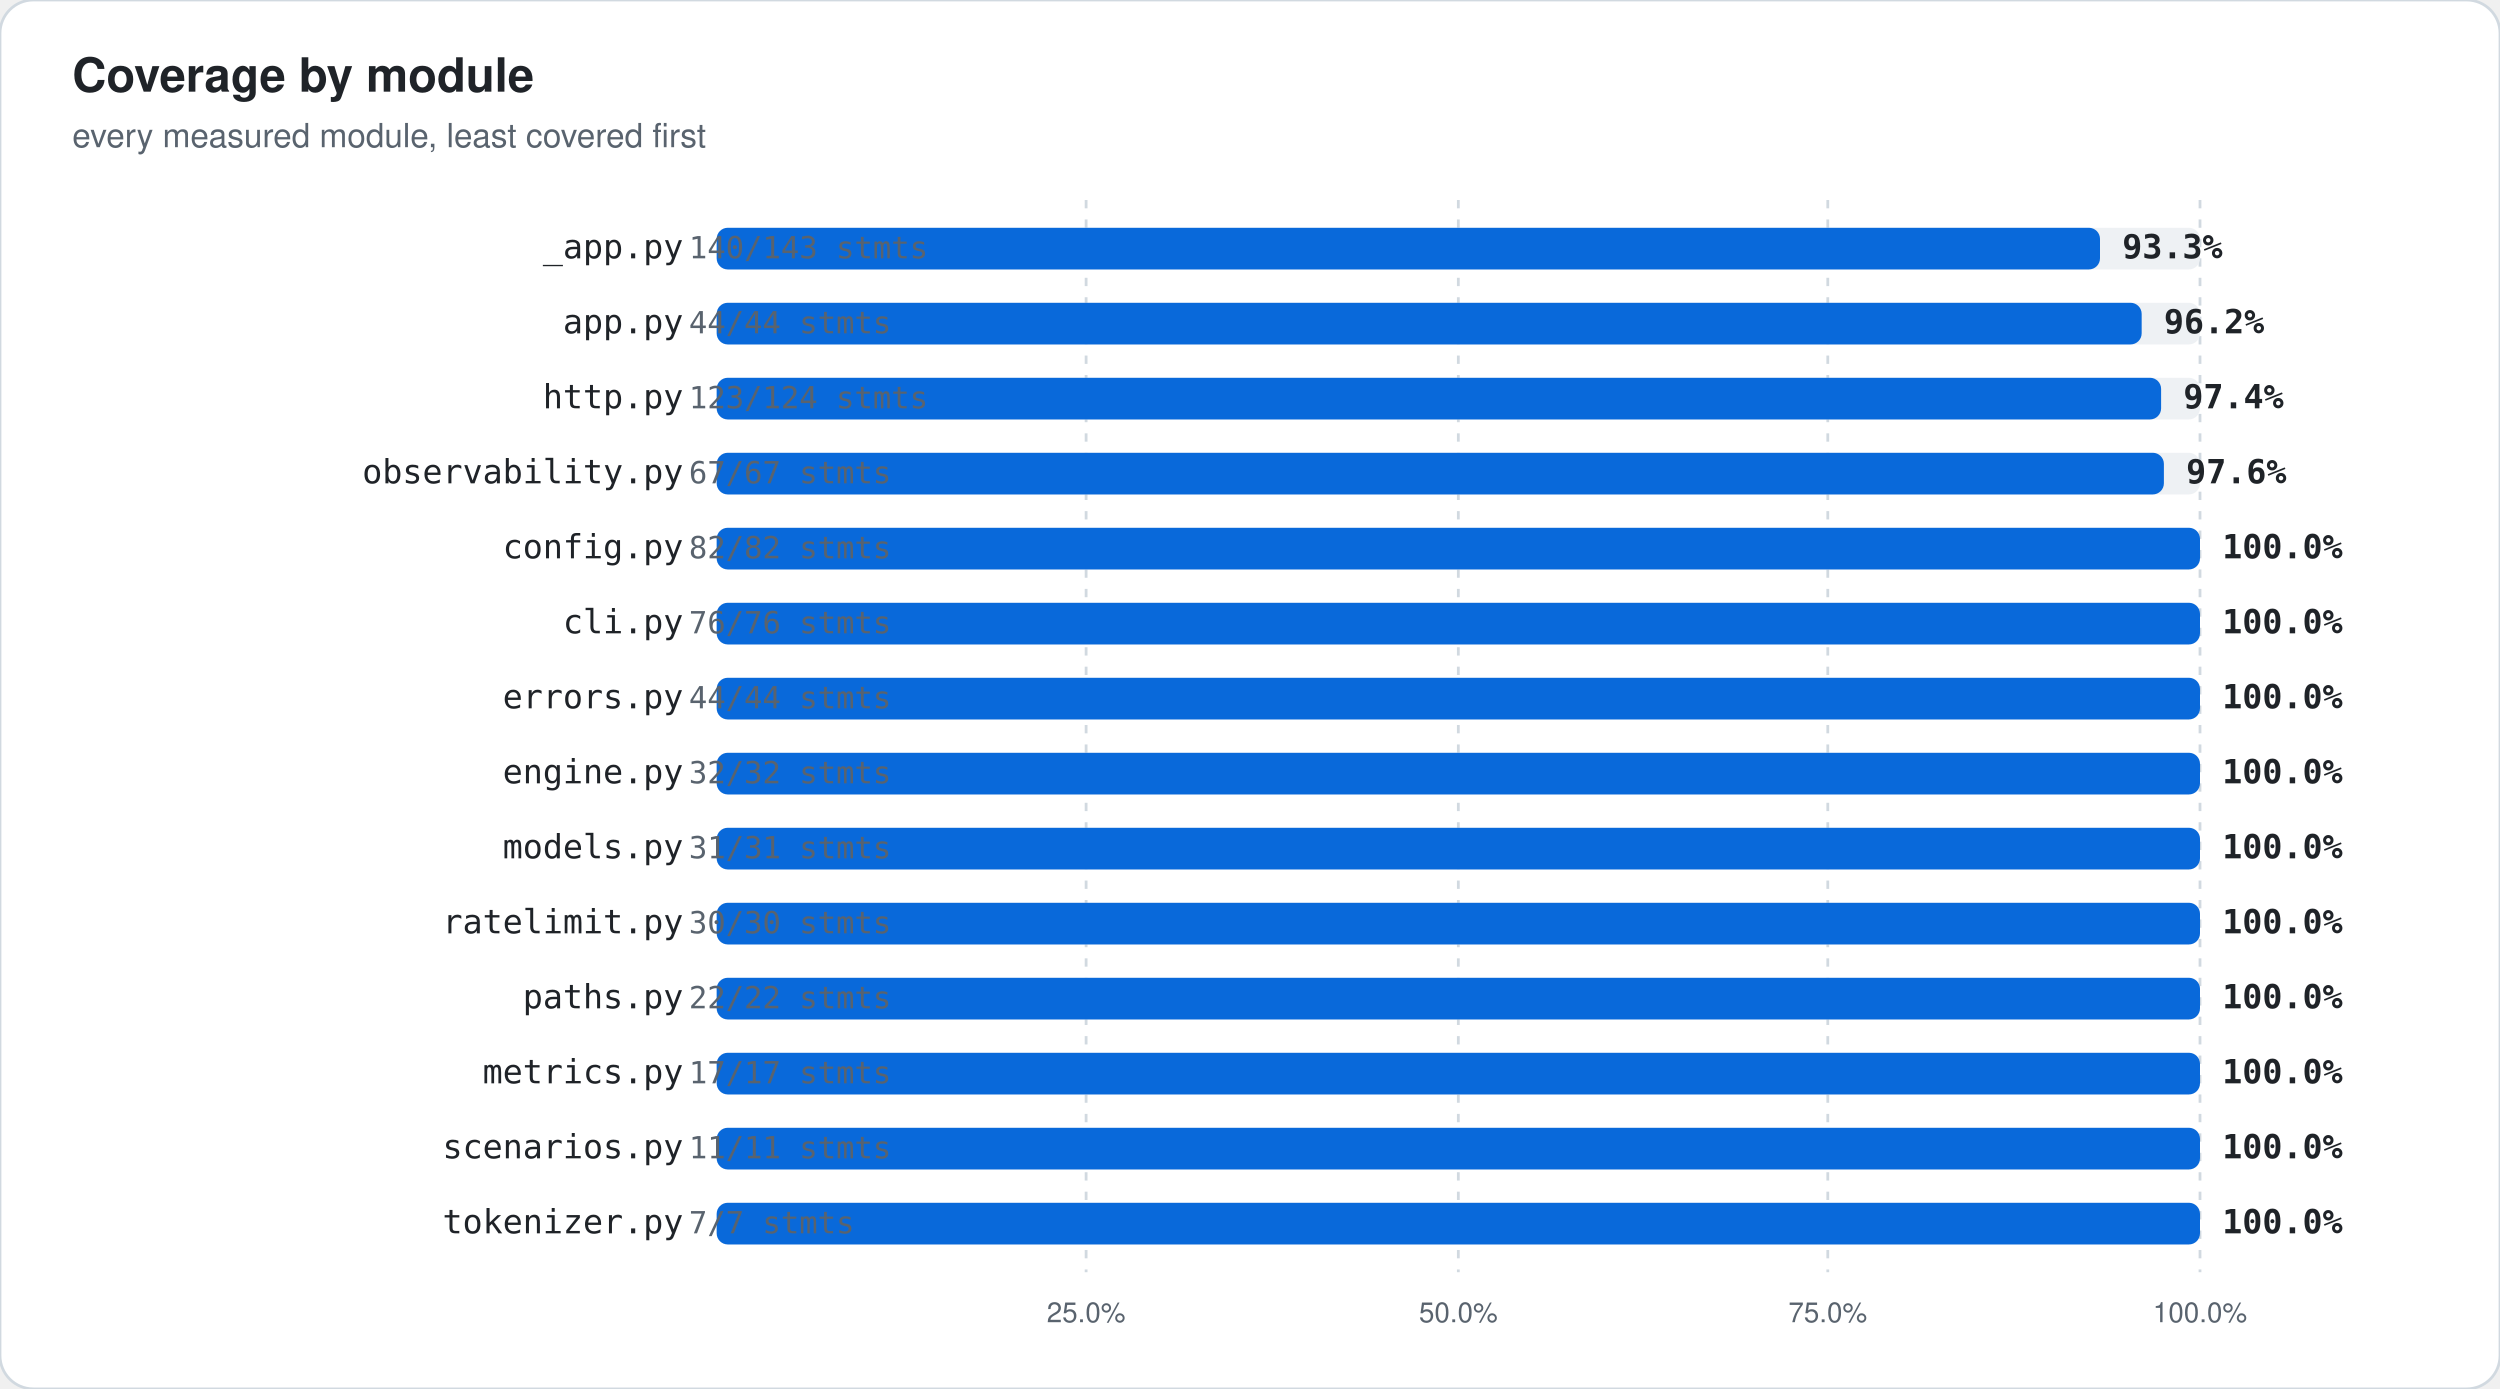
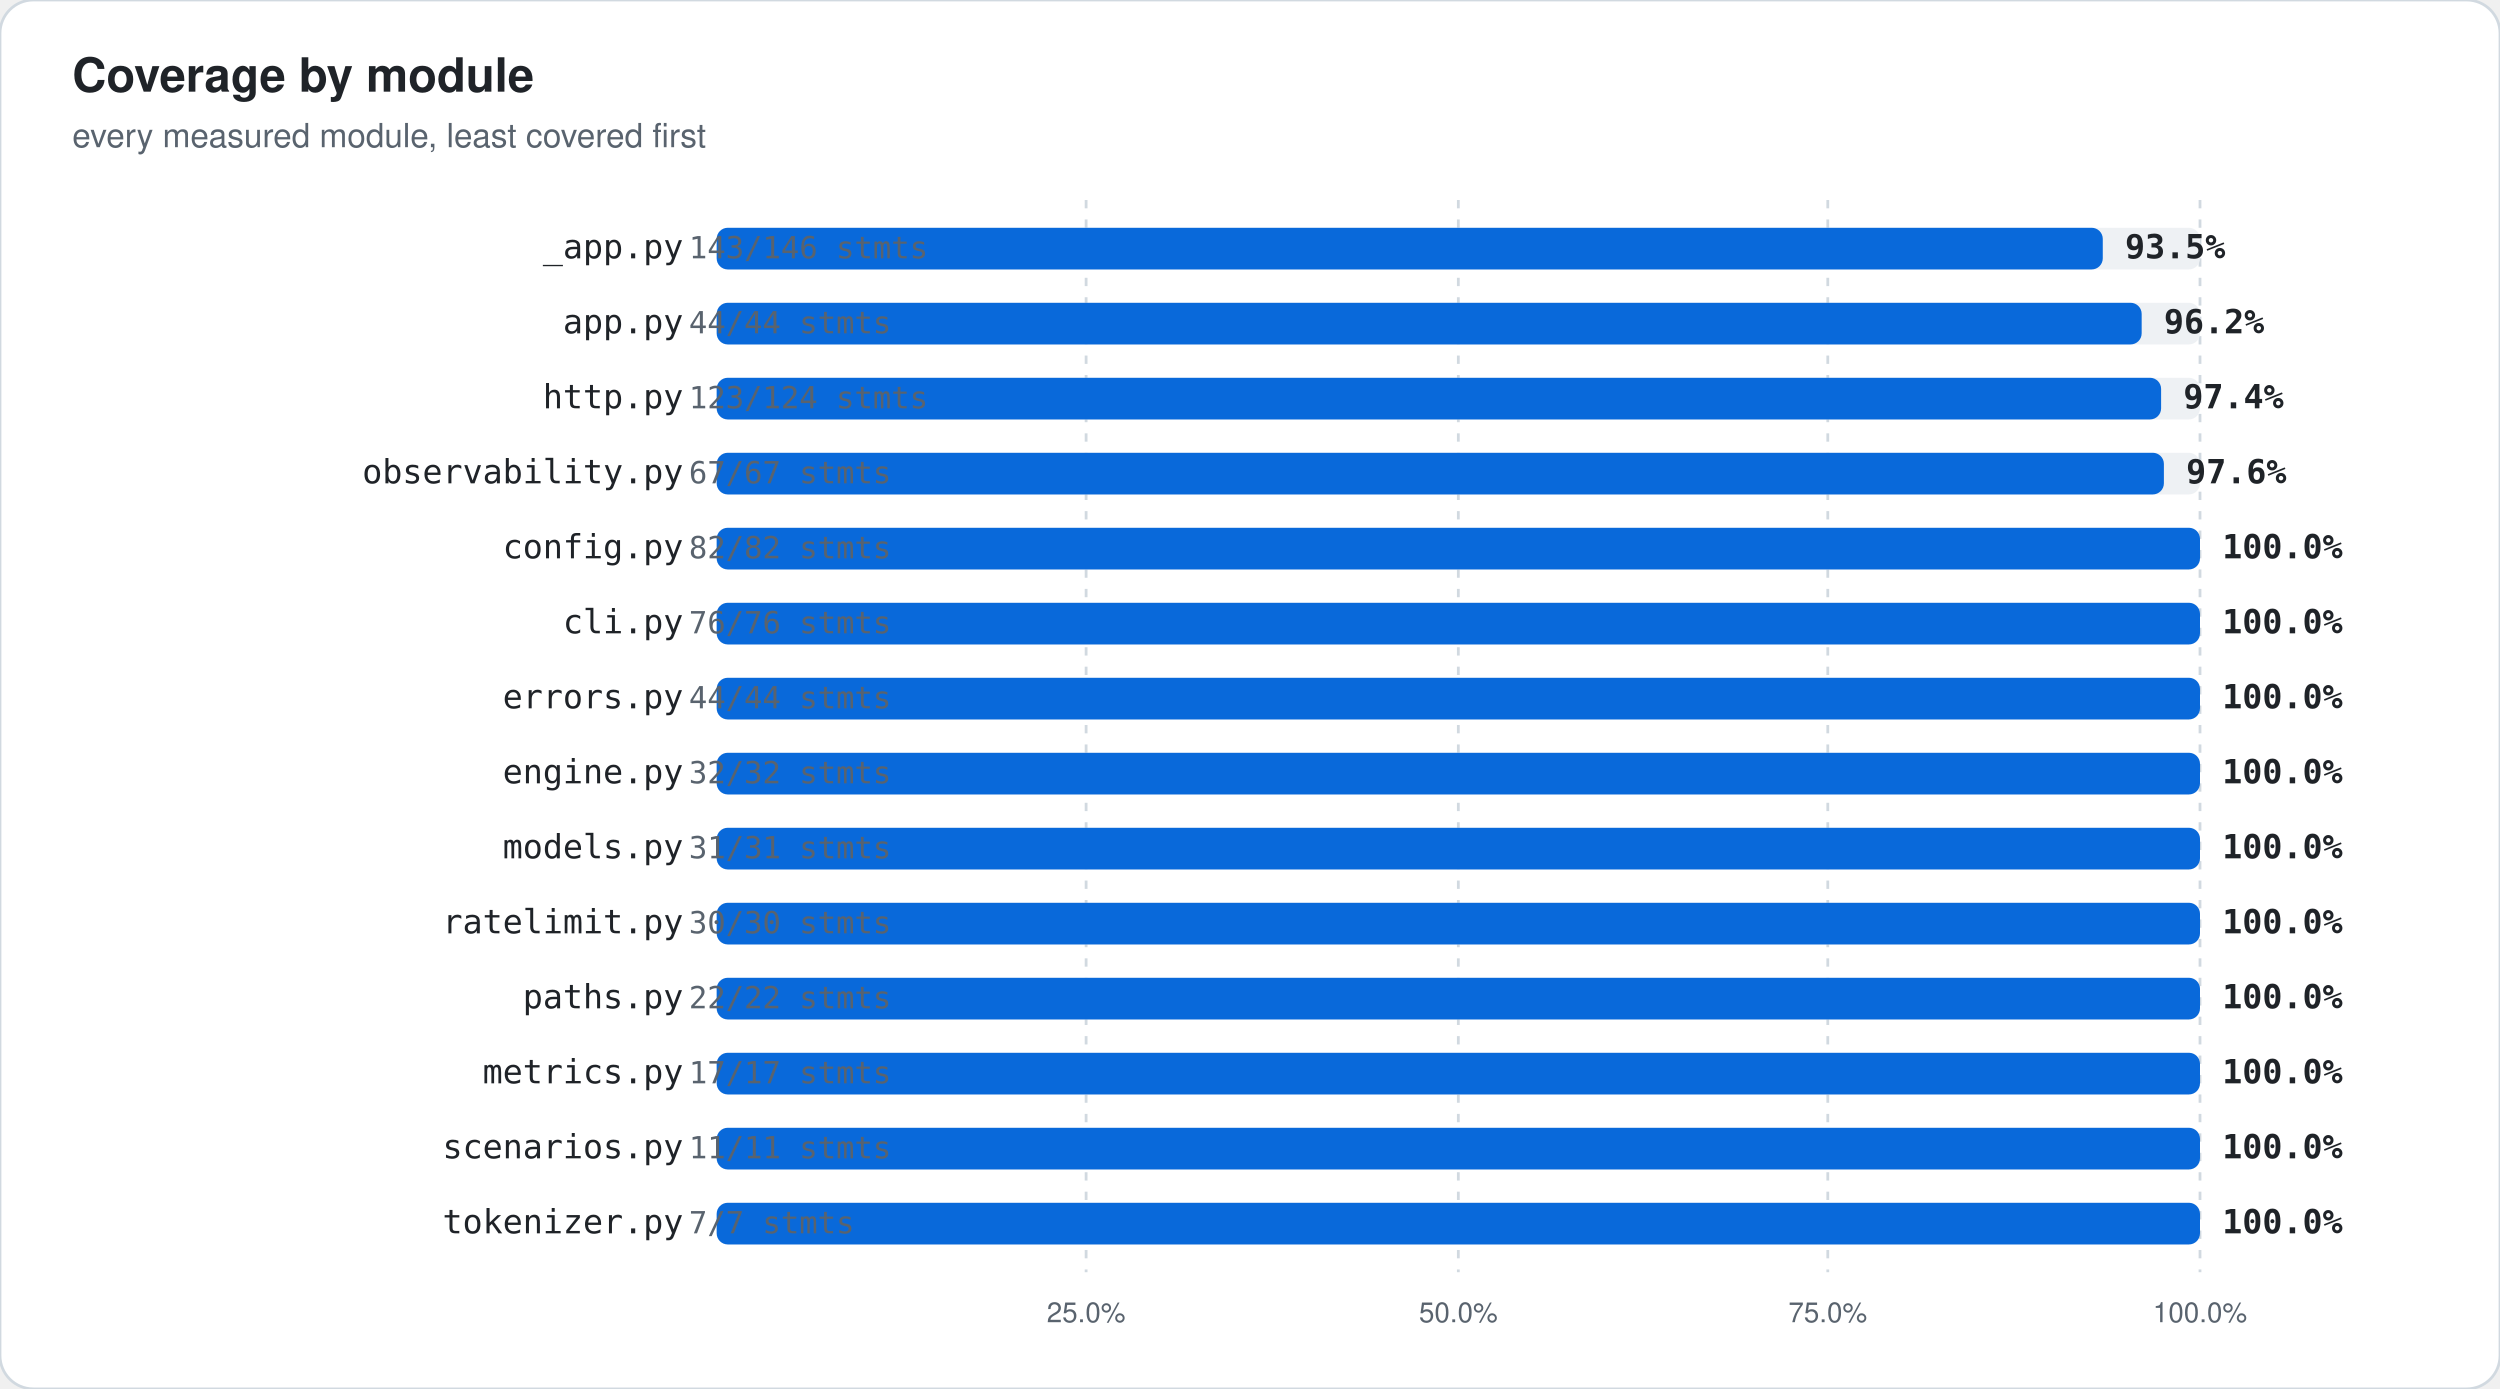
<svg xmlns="http://www.w3.org/2000/svg" width="900" height="500" viewBox="0 0 900 500" role="img" aria-label="Coverage by module">
  <rect width="900" height="500" rx="12" fill="#ffffff" stroke="#d1d9e0" />
  <text x="26" y="33" font-family="Segoe UI, -apple-system, BlinkMacSystemFont, Helvetica, Arial, sans-serif" font-size="17" font-weight="600" fill="#1f2328">Coverage by module</text>
  <text x="26" y="53" font-family="Segoe UI, -apple-system, BlinkMacSystemFont, Helvetica, Arial, sans-serif" font-size="12" fill="#59636e">every measured module, least covered first</text>
  <line x1="391" y1="72" x2="391" y2="458" stroke="#d1d9e0" stroke-dasharray="3 4" />
  <text x="391" y="476" font-family="Segoe UI, -apple-system, BlinkMacSystemFont, Helvetica, Arial, sans-serif" font-size="10" fill="#59636e" text-anchor="middle">25.0%</text>
  <line x1="525" y1="72" x2="525" y2="458" stroke="#d1d9e0" stroke-dasharray="3 4" />
  <text x="525" y="476" font-family="Segoe UI, -apple-system, BlinkMacSystemFont, Helvetica, Arial, sans-serif" font-size="10" fill="#59636e" text-anchor="middle">50.0%</text>
  <line x1="658" y1="72" x2="658" y2="458" stroke="#d1d9e0" stroke-dasharray="3 4" />
  <text x="658" y="476" font-family="Segoe UI, -apple-system, BlinkMacSystemFont, Helvetica, Arial, sans-serif" font-size="10" fill="#59636e" text-anchor="middle">75.0%</text>
  <line x1="792" y1="72" x2="792" y2="458" stroke="#d1d9e0" stroke-dasharray="3 4" />
  <text x="792" y="476" font-family="Segoe UI, -apple-system, BlinkMacSystemFont, Helvetica, Arial, sans-serif" font-size="10" fill="#59636e" text-anchor="middle">100.0%</text>
  <text x="246" y="93" font-family="ui-monospace, SFMono-Regular, Consolas, monospace" font-size="12" fill="#1f2328" text-anchor="end">_app.py</text>
  <rect x="258" y="82" width="534" height="15" rx="4" fill="#eef1f4" />
-   <rect x="258" y="82" width="498" height="15" rx="4" fill="#0969da" />
-   <text x="764" y="93" font-family="ui-monospace, SFMono-Regular, Consolas, monospace" font-size="12" font-weight="600" fill="#1f2328">93.3%</text>
-   <text x="248" y="93" font-family="ui-monospace, SFMono-Regular, Consolas, monospace" font-size="11" fill="#59636e" text-anchor="start">140/143 stmts</text>
+   <rect x="258" y="82" width="499" height="15" rx="4" fill="#0969da" />
+   <text x="765" y="93" font-family="ui-monospace, SFMono-Regular, Consolas, monospace" font-size="12" font-weight="600" fill="#1f2328">93.5%</text>
+   <text x="248" y="93" font-family="ui-monospace, SFMono-Regular, Consolas, monospace" font-size="11" fill="#59636e" text-anchor="start">143/146 stmts</text>
  <text x="246" y="120" font-family="ui-monospace, SFMono-Regular, Consolas, monospace" font-size="12" fill="#1f2328" text-anchor="end">app.py</text>
  <rect x="258" y="109" width="534" height="15" rx="4" fill="#eef1f4" />
  <rect x="258" y="109" width="513" height="15" rx="4" fill="#0969da" />
  <text x="779" y="120" font-family="ui-monospace, SFMono-Regular, Consolas, monospace" font-size="12" font-weight="600" fill="#1f2328">96.2%</text>
  <text x="248" y="120" font-family="ui-monospace, SFMono-Regular, Consolas, monospace" font-size="11" fill="#59636e" text-anchor="start">44/44 stmts</text>
  <text x="246" y="147" font-family="ui-monospace, SFMono-Regular, Consolas, monospace" font-size="12" fill="#1f2328" text-anchor="end">http.py</text>
  <rect x="258" y="136" width="534" height="15" rx="4" fill="#eef1f4" />
  <rect x="258" y="136" width="520" height="15" rx="4" fill="#0969da" />
  <text x="786" y="147" font-family="ui-monospace, SFMono-Regular, Consolas, monospace" font-size="12" font-weight="600" fill="#1f2328">97.4%</text>
  <text x="248" y="147" font-family="ui-monospace, SFMono-Regular, Consolas, monospace" font-size="11" fill="#59636e" text-anchor="start">123/124 stmts</text>
  <text x="246" y="174" font-family="ui-monospace, SFMono-Regular, Consolas, monospace" font-size="12" fill="#1f2328" text-anchor="end">observability.py</text>
  <rect x="258" y="163" width="534" height="15" rx="4" fill="#eef1f4" />
  <rect x="258" y="163" width="521" height="15" rx="4" fill="#0969da" />
  <text x="787" y="174" font-family="ui-monospace, SFMono-Regular, Consolas, monospace" font-size="12" font-weight="600" fill="#1f2328">97.6%</text>
  <text x="248" y="174" font-family="ui-monospace, SFMono-Regular, Consolas, monospace" font-size="11" fill="#59636e" text-anchor="start">67/67 stmts</text>
  <text x="246" y="201" font-family="ui-monospace, SFMono-Regular, Consolas, monospace" font-size="12" fill="#1f2328" text-anchor="end">config.py</text>
  <rect x="258" y="190" width="534" height="15" rx="4" fill="#eef1f4" />
  <rect x="258" y="190" width="534" height="15" rx="4" fill="#0969da" />
  <text x="800" y="201" font-family="ui-monospace, SFMono-Regular, Consolas, monospace" font-size="12" font-weight="600" fill="#1f2328">100.0%</text>
  <text x="248" y="201" font-family="ui-monospace, SFMono-Regular, Consolas, monospace" font-size="11" fill="#59636e" text-anchor="start">82/82 stmts</text>
  <text x="246" y="228" font-family="ui-monospace, SFMono-Regular, Consolas, monospace" font-size="12" fill="#1f2328" text-anchor="end">cli.py</text>
  <rect x="258" y="217" width="534" height="15" rx="4" fill="#eef1f4" />
  <rect x="258" y="217" width="534" height="15" rx="4" fill="#0969da" />
  <text x="800" y="228" font-family="ui-monospace, SFMono-Regular, Consolas, monospace" font-size="12" font-weight="600" fill="#1f2328">100.0%</text>
  <text x="248" y="228" font-family="ui-monospace, SFMono-Regular, Consolas, monospace" font-size="11" fill="#59636e" text-anchor="start">76/76 stmts</text>
  <text x="246" y="255" font-family="ui-monospace, SFMono-Regular, Consolas, monospace" font-size="12" fill="#1f2328" text-anchor="end">errors.py</text>
  <rect x="258" y="244" width="534" height="15" rx="4" fill="#eef1f4" />
  <rect x="258" y="244" width="534" height="15" rx="4" fill="#0969da" />
  <text x="800" y="255" font-family="ui-monospace, SFMono-Regular, Consolas, monospace" font-size="12" font-weight="600" fill="#1f2328">100.0%</text>
  <text x="248" y="255" font-family="ui-monospace, SFMono-Regular, Consolas, monospace" font-size="11" fill="#59636e" text-anchor="start">44/44 stmts</text>
  <text x="246" y="282" font-family="ui-monospace, SFMono-Regular, Consolas, monospace" font-size="12" fill="#1f2328" text-anchor="end">engine.py</text>
  <rect x="258" y="271" width="534" height="15" rx="4" fill="#eef1f4" />
  <rect x="258" y="271" width="534" height="15" rx="4" fill="#0969da" />
  <text x="800" y="282" font-family="ui-monospace, SFMono-Regular, Consolas, monospace" font-size="12" font-weight="600" fill="#1f2328">100.0%</text>
  <text x="248" y="282" font-family="ui-monospace, SFMono-Regular, Consolas, monospace" font-size="11" fill="#59636e" text-anchor="start">32/32 stmts</text>
  <text x="246" y="309" font-family="ui-monospace, SFMono-Regular, Consolas, monospace" font-size="12" fill="#1f2328" text-anchor="end">models.py</text>
  <rect x="258" y="298" width="534" height="15" rx="4" fill="#eef1f4" />
  <rect x="258" y="298" width="534" height="15" rx="4" fill="#0969da" />
  <text x="800" y="309" font-family="ui-monospace, SFMono-Regular, Consolas, monospace" font-size="12" font-weight="600" fill="#1f2328">100.0%</text>
  <text x="248" y="309" font-family="ui-monospace, SFMono-Regular, Consolas, monospace" font-size="11" fill="#59636e" text-anchor="start">31/31 stmts</text>
  <text x="246" y="336" font-family="ui-monospace, SFMono-Regular, Consolas, monospace" font-size="12" fill="#1f2328" text-anchor="end">ratelimit.py</text>
  <rect x="258" y="325" width="534" height="15" rx="4" fill="#eef1f4" />
  <rect x="258" y="325" width="534" height="15" rx="4" fill="#0969da" />
  <text x="800" y="336" font-family="ui-monospace, SFMono-Regular, Consolas, monospace" font-size="12" font-weight="600" fill="#1f2328">100.0%</text>
  <text x="248" y="336" font-family="ui-monospace, SFMono-Regular, Consolas, monospace" font-size="11" fill="#59636e" text-anchor="start">30/30 stmts</text>
  <text x="246" y="363" font-family="ui-monospace, SFMono-Regular, Consolas, monospace" font-size="12" fill="#1f2328" text-anchor="end">paths.py</text>
  <rect x="258" y="352" width="534" height="15" rx="4" fill="#eef1f4" />
  <rect x="258" y="352" width="534" height="15" rx="4" fill="#0969da" />
  <text x="800" y="363" font-family="ui-monospace, SFMono-Regular, Consolas, monospace" font-size="12" font-weight="600" fill="#1f2328">100.0%</text>
  <text x="248" y="363" font-family="ui-monospace, SFMono-Regular, Consolas, monospace" font-size="11" fill="#59636e" text-anchor="start">22/22 stmts</text>
  <text x="246" y="390" font-family="ui-monospace, SFMono-Regular, Consolas, monospace" font-size="12" fill="#1f2328" text-anchor="end">metrics.py</text>
  <rect x="258" y="379" width="534" height="15" rx="4" fill="#eef1f4" />
  <rect x="258" y="379" width="534" height="15" rx="4" fill="#0969da" />
  <text x="800" y="390" font-family="ui-monospace, SFMono-Regular, Consolas, monospace" font-size="12" font-weight="600" fill="#1f2328">100.0%</text>
  <text x="248" y="390" font-family="ui-monospace, SFMono-Regular, Consolas, monospace" font-size="11" fill="#59636e" text-anchor="start">17/17 stmts</text>
  <text x="246" y="417" font-family="ui-monospace, SFMono-Regular, Consolas, monospace" font-size="12" fill="#1f2328" text-anchor="end">scenarios.py</text>
  <rect x="258" y="406" width="534" height="15" rx="4" fill="#eef1f4" />
  <rect x="258" y="406" width="534" height="15" rx="4" fill="#0969da" />
  <text x="800" y="417" font-family="ui-monospace, SFMono-Regular, Consolas, monospace" font-size="12" font-weight="600" fill="#1f2328">100.0%</text>
  <text x="248" y="417" font-family="ui-monospace, SFMono-Regular, Consolas, monospace" font-size="11" fill="#59636e" text-anchor="start">11/11 stmts</text>
  <text x="246" y="444" font-family="ui-monospace, SFMono-Regular, Consolas, monospace" font-size="12" fill="#1f2328" text-anchor="end">tokenizer.py</text>
  <rect x="258" y="433" width="534" height="15" rx="4" fill="#eef1f4" />
  <rect x="258" y="433" width="534" height="15" rx="4" fill="#0969da" />
  <text x="800" y="444" font-family="ui-monospace, SFMono-Regular, Consolas, monospace" font-size="12" font-weight="600" fill="#1f2328">100.0%</text>
  <text x="248" y="444" font-family="ui-monospace, SFMono-Regular, Consolas, monospace" font-size="11" fill="#59636e" text-anchor="start">7/7 stmts</text>
</svg>
